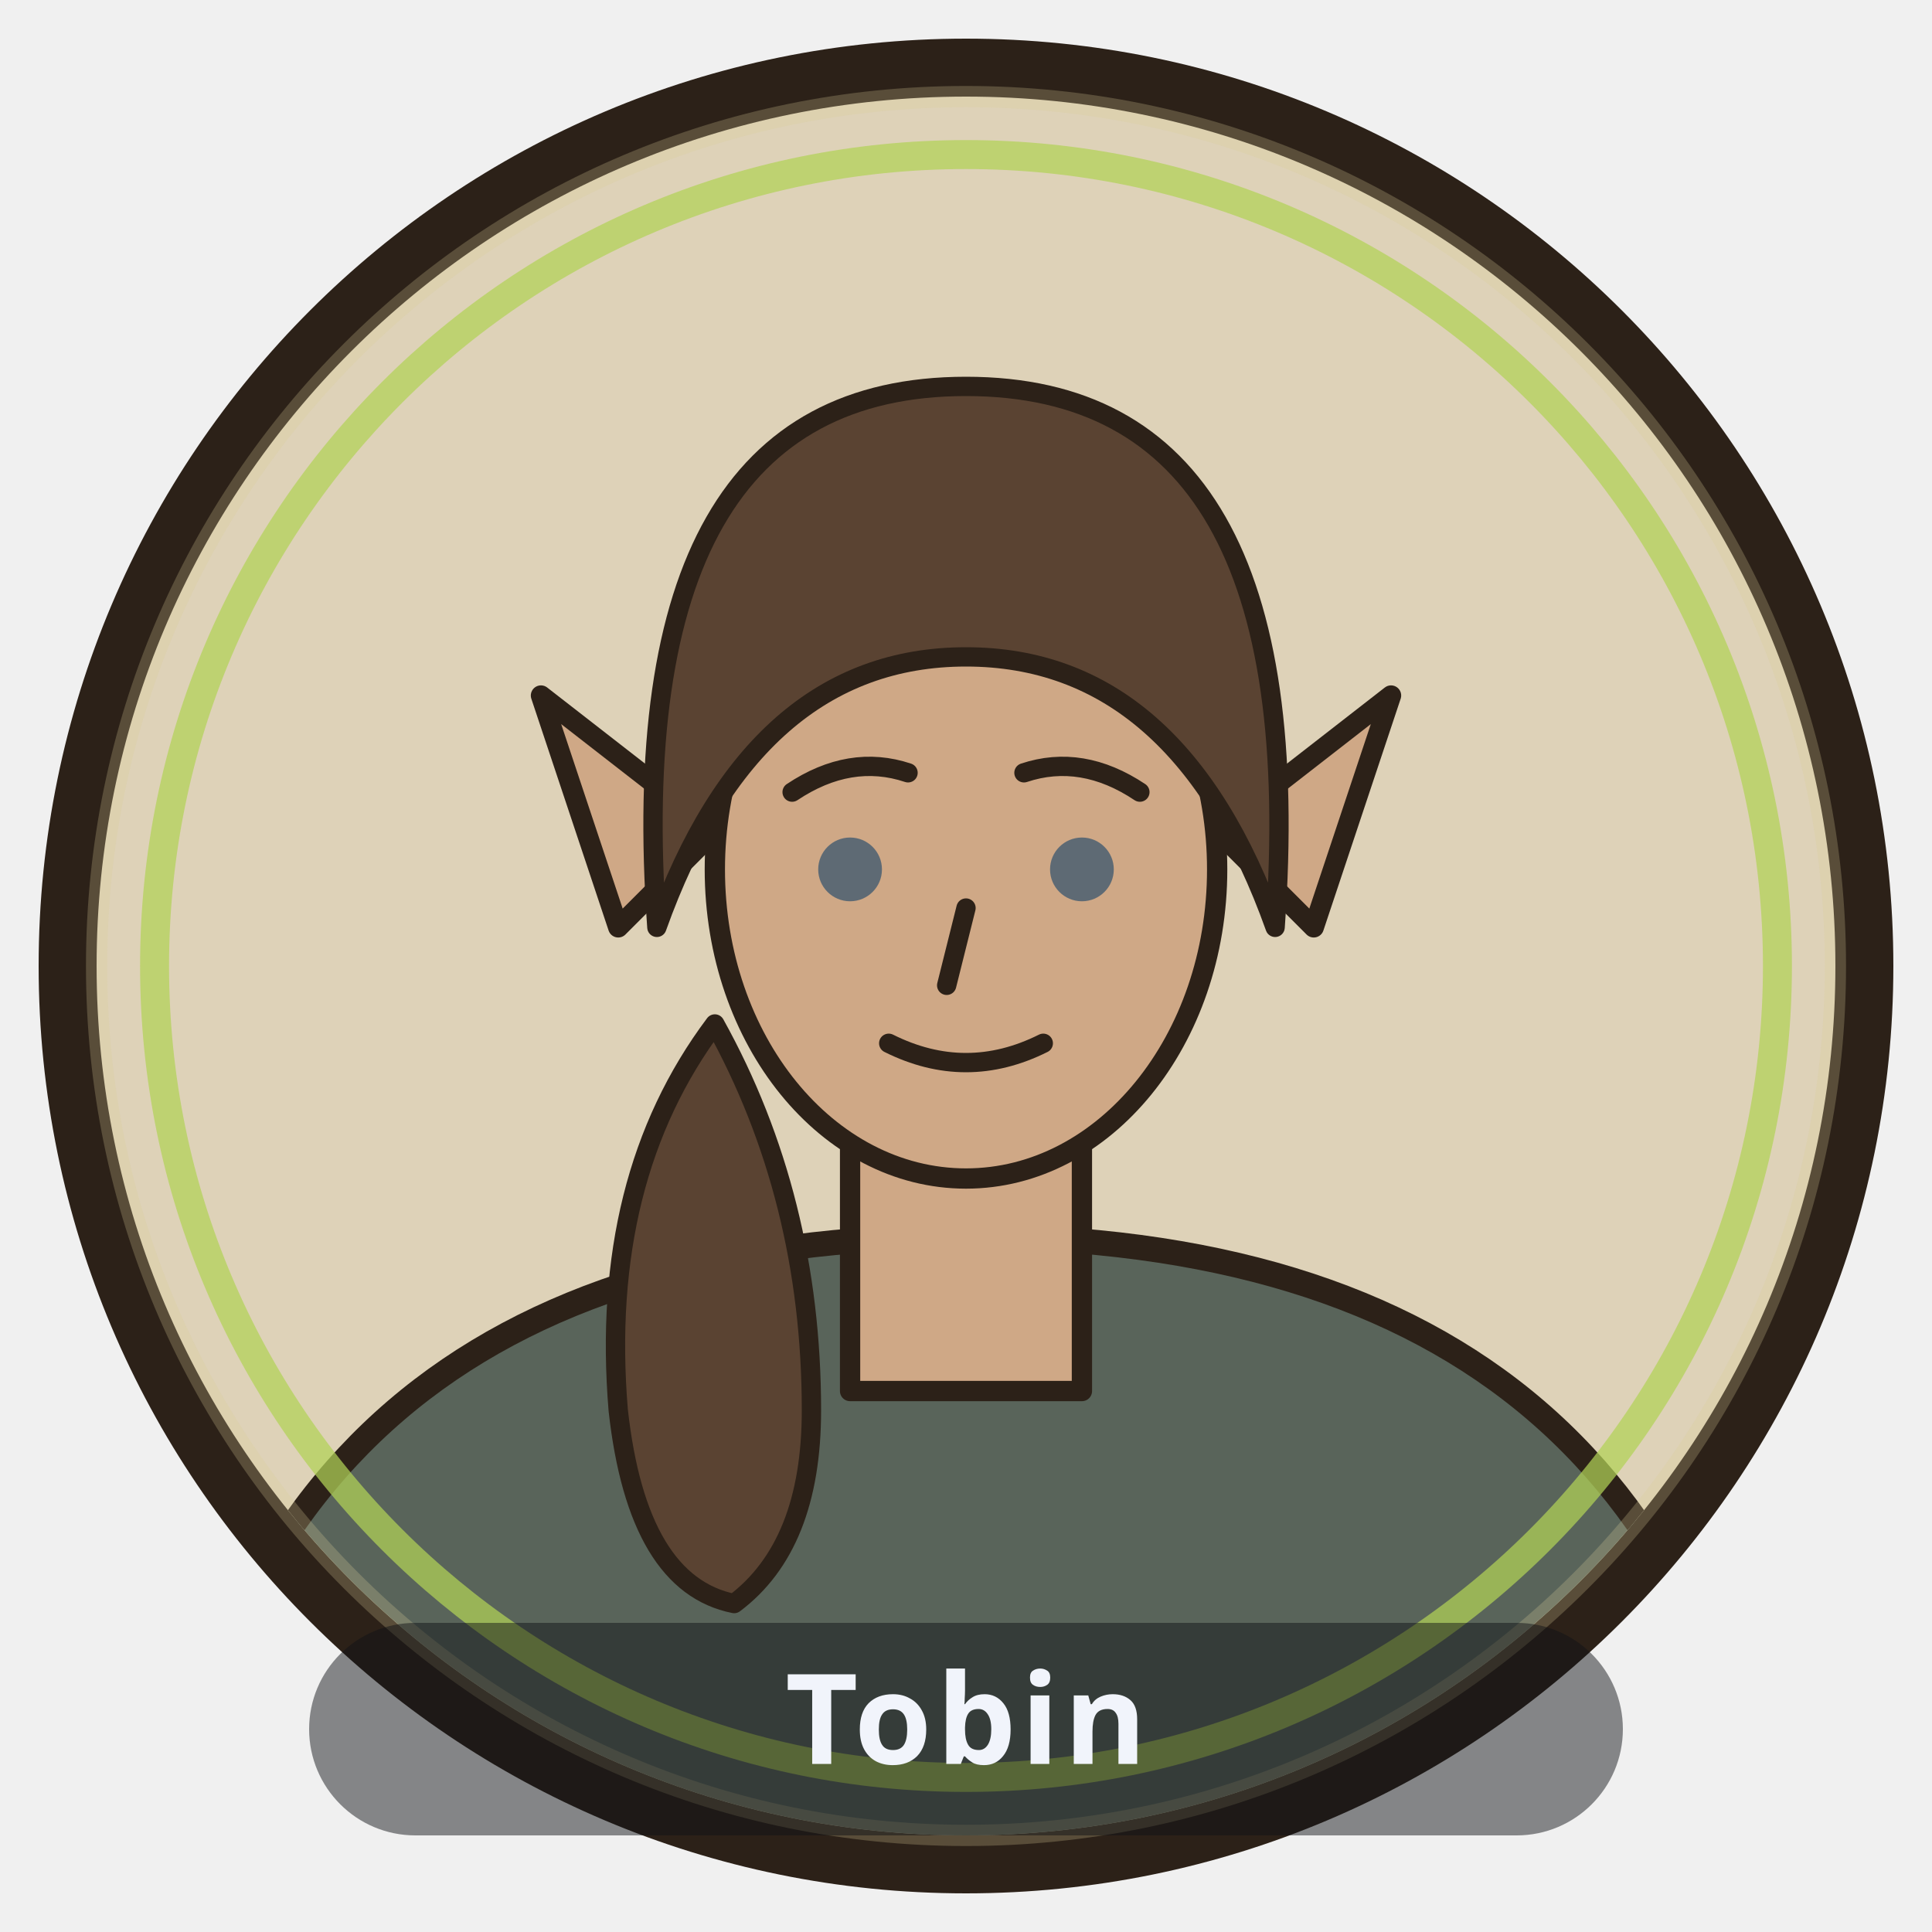
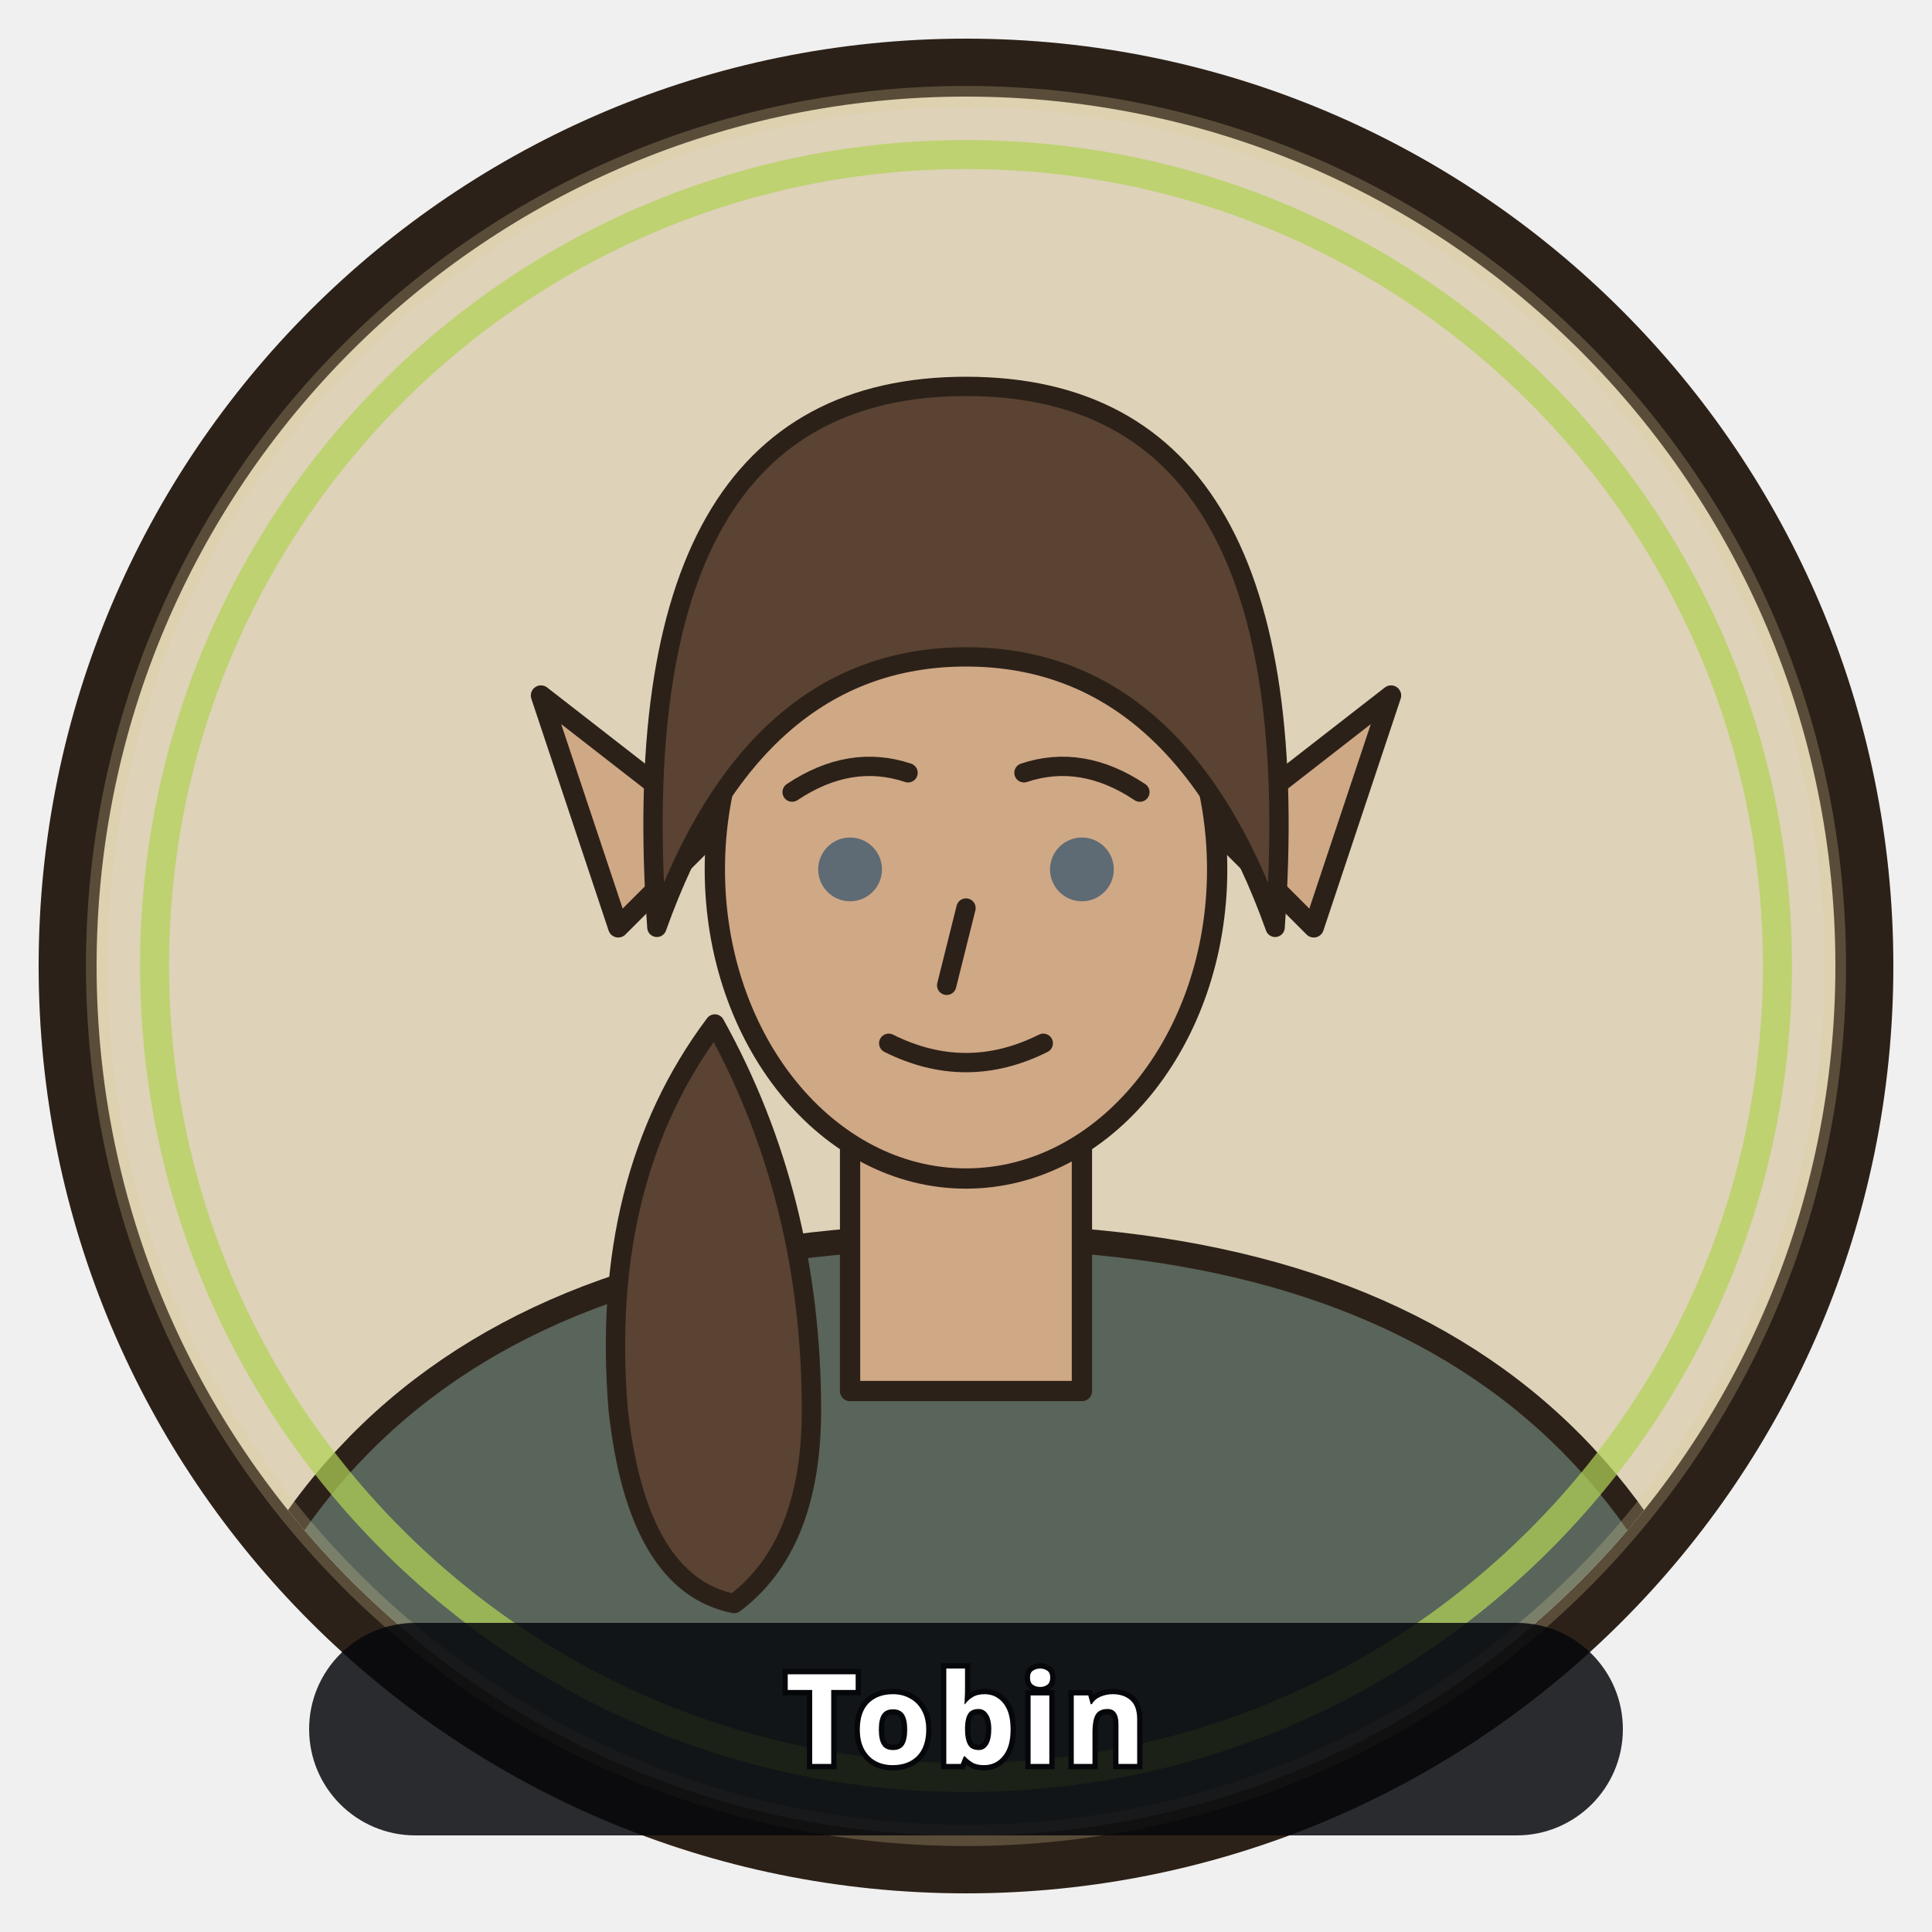
<svg xmlns="http://www.w3.org/2000/svg" viewBox="0 0 100 100" role="img" aria-label="tobin token">
  <style>
.ring{fill:#ded2b8;stroke:#2c2118;stroke-width:3;}
.gold{fill:none;stroke:hsl(76 58% 58%);stroke-width:1.5;opacity:.72;}
.cloak{fill:#59645a;stroke:#2c2118;stroke-width:1.3;stroke-linejoin:round;}
.skin{fill:#cfa886;stroke:#2c2118;stroke-width:1.05;stroke-linejoin:round;}
.hair{fill:#5a4332;stroke:#2c2118;stroke-width:1;stroke-linejoin:round;}
.ln{fill:none;stroke:#2c2118;stroke-width:1;stroke-linecap:round;}
.hl{fill:none;stroke:#d7d0c2;stroke-width:.8;opacity:.84;}
.eye{fill:#5e6a74;}
.horn{fill:#75615a;stroke:#2c2118;stroke-width:.9;}
.tooth{fill:#dfd9cc;stroke:#2c2118;stroke-width:.6;}
.scale{fill:#6f7b8d;stroke:#2c2118;stroke-width:.7;opacity:.8;}
</style>
  <circle class="ring" cx="50" cy="50" r="46.5" />
  <clipPath id="t">
    <circle cx="50" cy="50" r="45" />
  </clipPath>
  <g clip-path="url(#t)">
    <path class="cloak" d="M8,100 q4,-36 42,-36 q38,0 42,36 Z" />
    <rect class="skin" x="44" y="58" width="12" height="14" />
    <path class="hair" d="M37,53 q-6,8 -5,20 q1,9 6,10 q4,-3 4,-10 q0,-11 -5,-20 Z" />
    <ellipse class="skin" cx="50" cy="45" rx="13" ry="16" />
    <path class="skin" d="M63,43 l9,-7 -4,12 Z" />
    <path class="skin" d="M37,43 l-9,-7 4,12 Z" />
    <path class="hair" d="M34,48 q-2,-28 16,-28 q18,0 16,28 q-5,-14 -16,-14 q-11,0 -16,14 Z" />
    <circle class="eye" cx="44" cy="45" r="1.65" />
    <circle class="eye" cx="56" cy="45" r="1.65" />
    <path class="ln" d="M41,41 q3,-2 6,-1 M53,40 q3,-1 6,1" stroke-width=".9" />
    <line class="ln" x1="50" y1="47" x2="49" y2="51" stroke-width=".8" />
    <path class="ln" d="M46,54 q4,2 8,0" stroke-width=".92" />
  </g>
  <circle class="gold" cx="50" cy="50" r="42" />
  <circle cx="50" cy="50" r="45" fill="none" stroke="hsl(50 44% 72%)" stroke-opacity=".26" stroke-width="1.1" />
-   <rect x="16" y="84" width="68" height="11" rx="5.5" fill="#0f1116" fill-opacity="0.48" />
-   <text x="50" y="91.3" text-anchor="middle" font-family="Verdana, sans-serif" font-size="6.5" font-weight="700" letter-spacing="0.25" fill="#f1f4fb">Tobin</text>
+   <rect x="16" y="84" width="68" height="11" rx="5.5" fill="#05070b" fill-opacity="0.84" />
+   <text x="50" y="91.3" text-anchor="middle" font-family="Verdana, sans-serif" font-size="6.5" font-weight="700" letter-spacing="0.25" fill="#ffffff" stroke="#05070b" stroke-width="0.55" paint-order="stroke">Tobin</text>
</svg>
